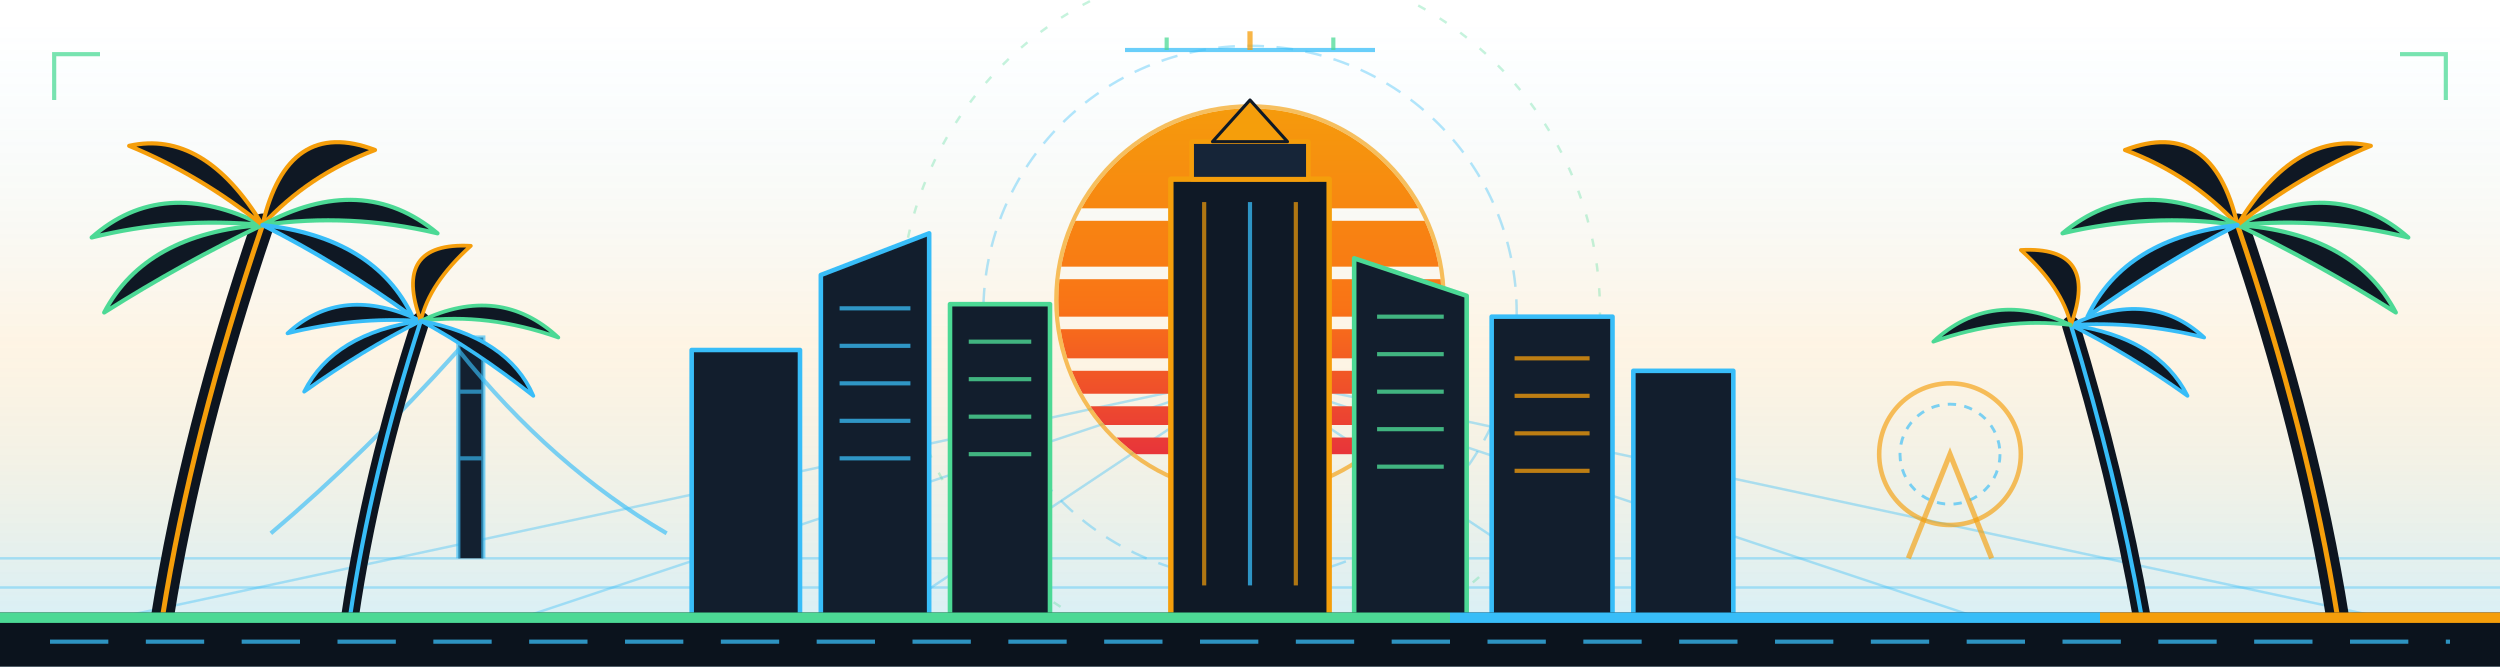
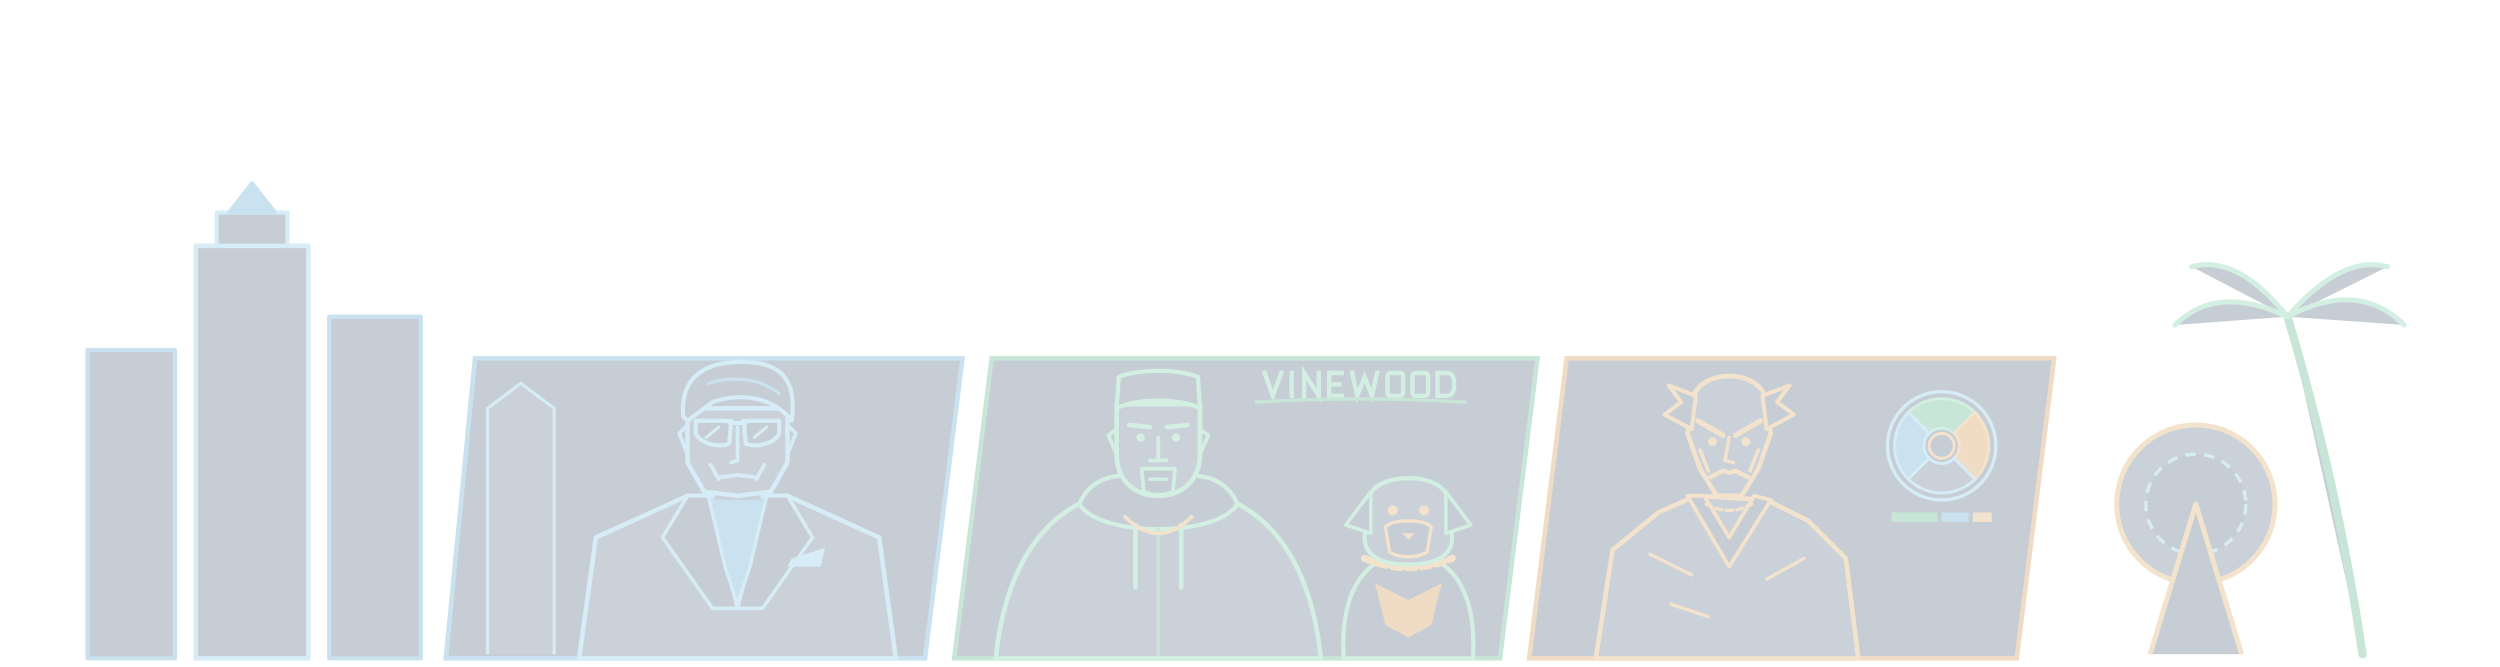
<svg xmlns="http://www.w3.org/2000/svg" viewBox="0 0 1200 320" fill="none">
-   <defs>
-     <linearGradient id="ls-sunset-disc" x1="600" y1="44" x2="600" y2="244" gradientUnits="userSpaceOnUse">
-       <stop offset="0" stop-color="#f59e0b" />
-       <stop offset="0.52" stop-color="#f97316" />
-       <stop offset="1" stop-color="#e11d48" />
-     </linearGradient>
-     <linearGradient id="ls-coast-glow" x1="600" y1="10" x2="600" y2="320" gradientUnits="userSpaceOnUse">
-       <stop offset="0" stop-color="#38bdf8" stop-opacity="0" />
-       <stop offset="0.5" stop-color="#f59e0b" stop-opacity="0.11" />
-       <stop offset="1" stop-color="#38bdf8" stop-opacity="0.24" />
-     </linearGradient>
-     <clipPath id="ls-sun-bands">
-       <rect x="490" y="42" width="220" height="58" />
-       <rect x="490" y="106" width="220" height="22" />
-       <rect x="490" y="134" width="220" height="18" />
-       <rect x="490" y="158" width="220" height="14" />
-       <rect x="490" y="178" width="220" height="11" />
-       <rect x="490" y="195" width="220" height="9" />
-       <rect x="490" y="210" width="220" height="8" />
-     </clipPath>
-   </defs>
-   <rect width="1200" height="320" fill="url(#ls-coast-glow)" />
-   <g stroke="#38bdf8" stroke-width="1.2" stroke-opacity="0.38">
-     <line x1="0" y1="268" x2="1200" y2="268" />
-     <line x1="0" y1="282" x2="1200" y2="282" />
-     <line x1="600" y1="180" x2="40" y2="300" />
-     <line x1="600" y1="180" x2="240" y2="300" />
-     <line x1="600" y1="180" x2="420" y2="300" />
-     <line x1="600" y1="180" x2="780" y2="300" />
-     <line x1="600" y1="180" x2="960" y2="300" />
-     <line x1="600" y1="180" x2="1160" y2="300" />
-     <circle cx="600" cy="150" r="128" stroke-dasharray="8 6" />
-     <circle cx="600" cy="150" r="168" stroke="#4cd995" stroke-opacity="0.32" stroke-dasharray="4 8" />
-   </g>
-   <g stroke="#4cd995" stroke-width="2" stroke-opacity="0.75">
-     <path d="M26 48 V26 H48 M1174 48 V26 H1152" />
-     <line x1="540" y1="24" x2="660" y2="24" stroke="#38bdf8" />
-     <line x1="560" y1="18" x2="560" y2="24" />
-     <line x1="600" y1="15" x2="600" y2="24" stroke="#f59e0b" stroke-width="2.5" />
-     <line x1="640" y1="18" x2="640" y2="24" />
-   </g>
-   <g clip-path="url(#ls-sun-bands)">
-     <circle cx="600" cy="144" r="92" fill="url(#ls-sunset-disc)" />
-   </g>
-   <circle cx="600" cy="144" r="93" stroke="#f59e0b" stroke-width="2" stroke-opacity="0.65" />
-   <g stroke="#38bdf8" stroke-width="2" stroke-opacity="0.65">
-     <path d="M220 268 V162 L232 162 V268 M220 188 H232 M220 220 H232" fill="#132030" />
-     <path d="M130 256 Q175 218 220 168 Q265 224 320 256" fill="none" />
-     <circle cx="936" cy="218" r="34" stroke="#f59e0b" stroke-width="2.2" />
-     <circle cx="936" cy="218" r="24" stroke="#38bdf8" stroke-width="1.4" stroke-dasharray="4 4" />
-     <path d="M916 268 L936 218 L956 268" stroke="#f59e0b" stroke-width="2.5" />
-   </g>
-   <g fill="#121e2d" stroke="#38bdf8" stroke-width="2.2" stroke-linejoin="round">
-     <rect x="332" y="168" width="52" height="128" />
-     <polygon points="394,296 394,132 446,112 446,296" />
-     <rect x="456" y="146" width="48" height="150" stroke="#4cd995" />
-     <rect x="562" y="86" width="76" height="210" fill="#0f1926" stroke="#f59e0b" stroke-width="2.6" />
-     <rect x="572" y="68" width="56" height="18" fill="#162538" stroke="#f59e0b" stroke-width="2.2" />
-     <polygon points="582,68 600,48 618,68" fill="#f59e0b" stroke="#0f1926" stroke-width="1.5" />
-     <polygon points="650,296 650,124 704,142 704,296" stroke="#4cd995" />
-     <rect x="716" y="152" width="58" height="144" />
-     <rect x="784" y="178" width="48" height="118" />
-   </g>
-   <g stroke-width="2" stroke-linecap="square">
-     <line x1="578" y1="98" x2="578" y2="280" stroke="#f59e0b" stroke-opacity="0.7" />
-     <line x1="600" y1="98" x2="600" y2="280" stroke="#38bdf8" stroke-opacity="0.75" />
-     <line x1="622" y1="98" x2="622" y2="280" stroke="#f59e0b" stroke-opacity="0.7" />
-     <path d="M404 148 H436 M404 166 H436 M404 184 H436 M404 202 H436 M404 220 H436" stroke="#38bdf8" stroke-opacity="0.75" />
-     <path d="M466 164 H494 M466 182 H494 M466 200 H494 M466 218 H494" stroke="#4cd995" stroke-opacity="0.8" />
-     <path d="M662 152 H692 M662 170 H692 M662 188 H692 M662 206 H692 M662 224 H692" stroke="#4cd995" stroke-opacity="0.8" />
-     <path d="M728 172 H762 M728 190 H762 M728 208 H762 M728 226 H762" stroke="#f59e0b" stroke-opacity="0.75" />
-   </g>
-   <g>
-     <path d="M78 296 Q92 208 126 108" stroke="#0d1520" stroke-width="11" stroke-linecap="round" fill="none" />
-     <path d="M78 296 Q92 208 126 108" stroke="#f59e0b" stroke-width="2.4" stroke-linecap="round" fill="none" />
-     <g transform="translate(126, 108)" fill="#0f1824" stroke="#4cd995" stroke-width="2" stroke-linejoin="round">
-       <path d="M0 0 Q-48 -24 -82 6 Q-42 -4 0 0 Z" />
-       <path d="M0 0 Q-56 4 -76 42 Q-38 18 0 0 Z" />
-       <path d="M0 0 Q-28 -46 -64 -38 Q-30 -24 0 0 Z" stroke="#f59e0b" />
-       <path d="M0 0 Q12 -52 54 -36 Q22 -24 0 0 Z" stroke="#f59e0b" />
-       <path d="M0 0 Q48 -26 84 4 Q42 -6 0 0 Z" />
-       <path d="M0 0 Q54 6 72 44 Q36 18 0 0 Z" stroke="#38bdf8" />
+   <g opacity="0.29">
+     <g fill="#3d546e" stroke="#479bc9" stroke-width="2" stroke-linejoin="round">
+       <rect x="42" y="168" width="42" height="148" />
+       <rect x="94" y="118" width="54" height="198" stroke="#72bce0" stroke-width="2.2" />
+       <rect x="104" y="102" width="34" height="16" stroke="#72bce0" />
+       <polygon points="110,102 121,88 132,102" fill="#479bc9" />
+       <rect x="158" y="152" width="44" height="164" />
+       <circle cx="1054" cy="242" r="38" fill="#4a627d" stroke="#d6a052" stroke-width="2.4" />
+       <circle cx="1054" cy="242" r="24" stroke="#72bce0" stroke-width="1.6" stroke-dasharray="5 4" />
+       <path d="M1032 314 L1054 242 L1076 314" stroke="#d6a052" stroke-width="2.4" />
+       <path d="M1134 314 Q1122 232 1098 152" stroke="#3da876" stroke-width="4" stroke-linecap="round" />
+       <path d="M1098 152 Q1064 136 1044 156 M1098 152 Q1132 134 1154 156 M1098 152 Q1074 122 1052 128 M1098 152 Q1124 122 1146 128" stroke="#68c99b" stroke-width="2.4" stroke-linecap="round" />
+     </g>
+     <g>
+       <polygon points="228,172 462,172 444,316 214,316" fill="#3d546e" stroke="#479bc9" stroke-width="2.2" />
+       <path d="M234 314 V196 L250 184 L266 196 V314" fill="#4a627d" stroke="#72bce0" stroke-width="1.5" />
+       <g transform="translate(354, 244)" stroke-linejoin="round" stroke-linecap="round">
+         <path d="M-76 72 L-68 14 L-24 -6 L24 -6 L68 14 L76 72 Z" fill="#4a627d" stroke="#72bce0" stroke-width="2.2" />
+         <polygon points="-24,-6 -36,14 -12,48 0,48 -14,-6" fill="#3d546e" stroke="#72bce0" stroke-width="1.7" />
+         <polygon points="24,-6 36,14 12,48 0,48 14,-6" fill="#3d546e" stroke="#72bce0" stroke-width="1.7" />
+         <polygon points="-14,-6 -6,28 0,46 6,28 14,-6" fill="#479bc9" stroke="#72bce0" stroke-width="1.6" />
+         <polygon points="26,24 42,19 40,28 24,28" fill="#72bce0" />
+         <rect x="-11" y="-14" width="22" height="10" fill="#4a627d" />
+         <path d="M-24 -48 L-24 -22 L-16 -8 L0 -6 L16 -8 L24 -22 L24 -48 Z" fill="#4a627d" stroke="#72bce0" stroke-width="2.2" />
+         <path d="M-24 -40 L-28 -36 L-24 -26 M24 -40 L28 -36 L24 -26" stroke="#72bce0" stroke-width="1.8" />
+         <path d="M-26 -44 C-28 -64 -14 -72 8 -70 C24 -68 28 -58 26 -42 C18 -53 2 -56 -12 -51 L-24 -42 Z" fill="#3d546e" stroke="#72bce0" stroke-width="2" />
+         <path d="M-14 -60 C-2 -64 12 -62 20 -55" stroke="#479bc9" stroke-width="1.6" />
+         <path d="M-20 -42 H-3 L-4 -31 C-9 -29 -18 -31 -20 -36 Z" fill="#3d546e" stroke="#72bce0" stroke-width="2" />
+         <path d="M3 -42 H20 L20 -36 C18 -31 9 -29 4 -31 Z" fill="#3d546e" stroke="#72bce0" stroke-width="2" />
+         <line x1="-4" y1="-41" x2="4" y2="-41" stroke="#72bce0" stroke-width="2" />
+         <line x1="-15" y1="-34" x2="-9" y2="-39" stroke="#72bce0" stroke-width="1.5" />
+         <line x1="8" y1="-34" x2="14" y2="-39" stroke="#72bce0" stroke-width="1.5" />
+         <path d="M0 -39 V-23 L-3 -22 M-13 -21 L-9 -14 M13 -21 L9 -14 M-8 -15 L0 -16 L8 -15" stroke="#72bce0" stroke-width="1.8" />
+       </g>
+     </g>
+     <g>
+       <polygon points="476,172 738,172 720,316 458,316" fill="#3d546e" stroke="#3da876" stroke-width="2.2" />
+       <g transform="translate(126, 0)" stroke="#68c99b" stroke-width="2.1" stroke-linecap="square" stroke-linejoin="miter" fill="none">
+         <polyline points="481,179 485,190 489,179" />
+         <line x1="494" y1="179" x2="494" y2="190" />
+         <polyline points="500,190 500,179 507,190 507,179" />
+         <path d="M518 179 H512 V190 H518 M512 184.5 H517" />
+         <polyline points="523,179 525.5,190 529,181 532.5,190 535,179" />
+         <rect x="540" y="179" width="7.5" height="11" rx="1.5" />
+         <rect x="552" y="179" width="7.5" height="11" rx="1.5" />
+         <path d="M564 179 H568.5 C571 179 572 181 572 184.5 C572 188 571 190 568.5 190 H564 Z" />
+         <path d="M477 193 Q526 190 577 193" stroke="#3da876" stroke-width="1.6" />
+       </g>
+       <g transform="translate(556, 244)" stroke-linejoin="round" stroke-linecap="round">
+         <path d="M-78 72 C-74 32 -58 6 -34 -4 L34 -4 C58 6 74 32 78 72 Z" fill="#4a627d" stroke="#68c99b" stroke-width="2.2" />
+         <path d="M-38 -2 C-32 -16 -18 -18 0 -14 C18 -18 32 -16 38 -2 C28 14 -28 14 -38 -2 Z" fill="#3d546e" stroke="#68c99b" stroke-width="2" />
+         <line x1="0" y1="10" x2="0" y2="70" stroke="#3da876" stroke-width="1.6" />
+         <line x1="-11" y1="8" x2="-11" y2="38" stroke="#68c99b" stroke-width="2.2" />
+         <line x1="11" y1="8" x2="11" y2="38" stroke="#68c99b" stroke-width="2.2" />
+         <path d="M-16 4 Q0 20 16 4" stroke="#d6a052" stroke-width="1.8" />
+         <path d="M-20 -50 L-20 -26 C-20 -14 -12 -6 0 -6 C12 -6 20 -14 20 -26 L20 -50 Z" fill="#4a627d" stroke="#68c99b" stroke-width="2.2" />
+         <path d="M-20 -38 L-24 -35 L-20 -26 M20 -38 L24 -35 L20 -26" stroke="#68c99b" stroke-width="1.8" />
+         <path d="M-20 -48 L-19 -63 C-10 -67 10 -67 19 -63 L20 -48 C11 -53 -11 -53 -20 -48 Z" fill="#3d546e" stroke="#68c99b" stroke-width="2" />
+         <path d="M-14 -40 L-4 -39 M4 -39 L14 -40" stroke="#68c99b" stroke-width="2.2" />
+         <circle cx="-8.5" cy="-34" r="2" fill="#68c99b" />
+         <circle cx="8.5" cy="-34" r="2" fill="#68c99b" />
+         <path d="M0 -34 V-24 M-4 -23 H4" stroke="#68c99b" stroke-width="1.8" />
+         <path d="M-8 -19 H8 L7 -8 C3 -6 -3 -6 -7 -8 Z" fill="#3d546e" stroke="#68c99b" stroke-width="1.8" />
+         <line x1="-4" y1="-14" x2="4" y2="-14" stroke="#68c99b" stroke-width="1.6" />
+       </g>
+       <g transform="translate(676, 260)" stroke-linejoin="round" stroke-linecap="round">
+         <path d="M-31 56 C-33 26 -22 6 0 6 C22 6 33 26 31 56 Z" fill="#3d546e" stroke="#68c99b" stroke-width="2" />
+         <path d="M-16 20 L0 28 L16 20 L11 40 L0 46 L-11 40 Z" fill="#cc8433" />
+         <path d="M-21 8 Q0 17 21 8" stroke="#d6a052" stroke-width="3.4" stroke-dasharray="4 3" />
+         <path d="M-19 -20 C-18 -34 18 -34 19 -20 L21 -2 C21 8 11 11 0 11 C-11 11 -21 8 -21 -2 Z" fill="#4a627d" stroke="#68c99b" stroke-width="2" />
+         <polygon points="-18,-24 -30,-8 -18,-4" fill="#3d546e" stroke="#68c99b" stroke-width="1.7" />
+         <polygon points="18,-24 30,-8 18,-4" fill="#3d546e" stroke="#68c99b" stroke-width="1.7" />
+         <circle cx="-7.5" cy="-15" r="2.4" fill="#d6a052" />
+         <circle cx="7.5" cy="-15" r="2.4" fill="#d6a052" />
+         <path d="M-11 -7 C-8 -11 8 -11 11 -7 L9 5 C4 8 -4 8 -9 5 Z" fill="#3d546e" stroke="#d6a052" stroke-width="1.6" />
+         <path d="M-3 -4 H3 L0 -1 Z" fill="#d6a052" />
+       </g>
+     </g>
+     <g>
+       <polygon points="752,172 986,172 968,316 734,316" fill="#3d546e" stroke="#cc8433" stroke-width="2.2" />
+       <g transform="translate(830, 244)" stroke-linejoin="round" stroke-linecap="round">
+         <path d="M-64 72 L-56 20 L-34 2 L-16 -6 L18 -4 L38 6 L56 24 L62 72 Z" fill="#4a627d" stroke="#d6a052" stroke-width="2.2" />
+         <polygon points="-20,-6 0,28 20,-4 12,-6 0,14 -12,-6" fill="#3d546e" stroke="#d6a052" stroke-width="1.8" />
+         <path d="M-11 -2 Q0 4 11 -2" stroke="#d6a052" stroke-width="1.6" stroke-dasharray="3 2" />
+         <path d="M-38 22 L-18 32 M36 24 L18 34 M-28 46 L-10 52" stroke="#d6a052" stroke-width="1.6" />
+         <path d="M-18 -50 C-17 -68 17 -68 18 -50 L20 -36 L14 -19 L6 -6 L-6 -6 L-14 -19 L-20 -36 Z" fill="#4a627d" stroke="#d6a052" stroke-width="2.2" />
+         <polygon points="-18,-38 -31,-45 -23,-51 -29,-59 -16,-54" fill="#3d546e" stroke="#d6a052" stroke-width="1.9" />
+         <polygon points="18,-38 31,-45 23,-51 29,-59 16,-54" fill="#3d546e" stroke="#d6a052" stroke-width="1.9" />
+         <path d="M-15 -42 L-3 -35 M15 -42 L3 -35" stroke="#d6a052" stroke-width="2.5" />
+         <circle cx="-8" cy="-32" r="2.1" fill="#d6a052" />
+         <circle cx="8" cy="-32" r="2.1" fill="#d6a052" />
+         <path d="M0 -34 L-2 -23 L2 -22 M-14 -28 L-10 -18 M14 -28 L10 -18" stroke="#d6a052" stroke-width="1.7" />
+         <path d="M-9 -15 L-3 -18 L0 -17 L3 -18 L9 -15" stroke="#d6a052" stroke-width="2.1" />
+       </g>
+       <g transform="translate(932, 214)">
+         <circle cx="0" cy="0" r="26" fill="#3d546e" stroke="#72bce0" stroke-width="1.6" />
+         <path d="M-16 -16 A22.6 22.6 0 0 1 16 -16 L6 -6 A8.5 8.5 0 0 0 -6 -6 Z" fill="#3da876" stroke="#68c99b" stroke-width="1.4" />
+         <path d="M-16 16 A22.6 22.6 0 0 1 -16 -16 L-6 -6 A8.5 8.5 0 0 0 -6 6 Z" fill="#479bc9" stroke="#72bce0" stroke-width="1.4" />
+         <path d="M16 -16 A22.6 22.6 0 0 1 16 16 L6 6 A8.5 8.5 0 0 0 6 -6 Z" fill="#cc8433" stroke="#d6a052" stroke-width="1.4" />
+         <path d="M16 16 A22.6 22.6 0 0 1 -16 16 L-6 6 A8.5 8.5 0 0 0 6 6 Z" fill="#4a627d" stroke="#72bce0" stroke-width="1.4" />
+         <circle cx="0" cy="0" r="6" fill="#3d546e" stroke="#d6a052" stroke-width="1.4" />
+         <rect x="-24" y="32" width="22" height="4.5" fill="#3da876" />
+         <rect x="0" y="32" width="13" height="4.5" fill="#479bc9" />
+         <rect x="15" y="32" width="9" height="4.5" fill="#d6a052" />
+       </g>
    </g>
  </g>
-   <g>
-     <path d="M168 296 Q178 228 202 154" stroke="#0d1520" stroke-width="8.5" stroke-linecap="round" fill="none" />
-     <path d="M168 296 Q178 228 202 154" stroke="#38bdf8" stroke-width="2" stroke-linecap="round" fill="none" />
-     <g transform="translate(202, 154)" fill="#0f1824" stroke="#38bdf8" stroke-width="1.8" stroke-linejoin="round">
-       <path d="M0 0 Q-38 -18 -64 6 Q-32 -2 0 0 Z" />
-       <path d="M0 0 Q-42 6 -56 34 Q-28 14 0 0 Z" />
-       <path d="M0 0 Q-14 -38 24 -36 Q4 -18 0 0 Z" stroke="#f59e0b" />
-       <path d="M0 0 Q38 -18 66 8 Q32 -4 0 0 Z" stroke="#4cd995" />
-       <path d="M0 0 Q42 8 54 36 Q26 14 0 0 Z" />
-     </g>
-   </g>
-   <g>
-     <path d="M1122 296 Q1108 208 1074 108" stroke="#0d1520" stroke-width="11" stroke-linecap="round" fill="none" />
-     <path d="M1122 296 Q1108 208 1074 108" stroke="#f59e0b" stroke-width="2.4" stroke-linecap="round" fill="none" />
-     <g transform="translate(1074, 108)" fill="#0f1824" stroke="#4cd995" stroke-width="2" stroke-linejoin="round">
-       <path d="M0 0 Q48 -24 82 6 Q42 -4 0 0 Z" />
-       <path d="M0 0 Q56 4 76 42 Q38 18 0 0 Z" />
-       <path d="M0 0 Q28 -46 64 -38 Q30 -24 0 0 Z" stroke="#f59e0b" />
-       <path d="M0 0 Q-12 -52 -54 -36 Q-22 -24 0 0 Z" stroke="#f59e0b" />
-       <path d="M0 0 Q-48 -26 -84 4 Q-42 -6 0 0 Z" />
-       <path d="M0 0 Q-54 6 -72 44 Q-36 18 0 0 Z" stroke="#38bdf8" />
-     </g>
-   </g>
-   <g>
-     <path d="M1028 296 Q1016 228 994 156" stroke="#0d1520" stroke-width="8.5" stroke-linecap="round" fill="none" />
-     <path d="M1028 296 Q1016 228 994 156" stroke="#38bdf8" stroke-width="2" stroke-linecap="round" fill="none" />
-     <g transform="translate(994, 156)" fill="#0f1824" stroke="#38bdf8" stroke-width="1.8" stroke-linejoin="round">
-       <path d="M0 0 Q38 -18 64 6 Q32 -2 0 0 Z" />
-       <path d="M0 0 Q42 6 56 34 Q28 14 0 0 Z" />
-       <path d="M0 0 Q14 -38 -24 -36 Q-4 -18 0 0 Z" stroke="#f59e0b" />
-       <path d="M0 0 Q-38 -18 -66 8 Q-32 -4 0 0 Z" stroke="#4cd995" />
-     </g>
-   </g>
-   <rect x="0" y="294" width="1200" height="26" fill="#0b131d" />
-   <rect x="0" y="294" width="696" height="5" fill="#4cd995" />
-   <rect x="696" y="294" width="312" height="5" fill="#38bdf8" />
-   <rect x="1008" y="294" width="192" height="5" fill="#f59e0b" />
-   <line x1="24" y1="308" x2="1176" y2="308" stroke="#38bdf8" stroke-width="2" stroke-dasharray="28 18" stroke-opacity="0.75" />
</svg>
